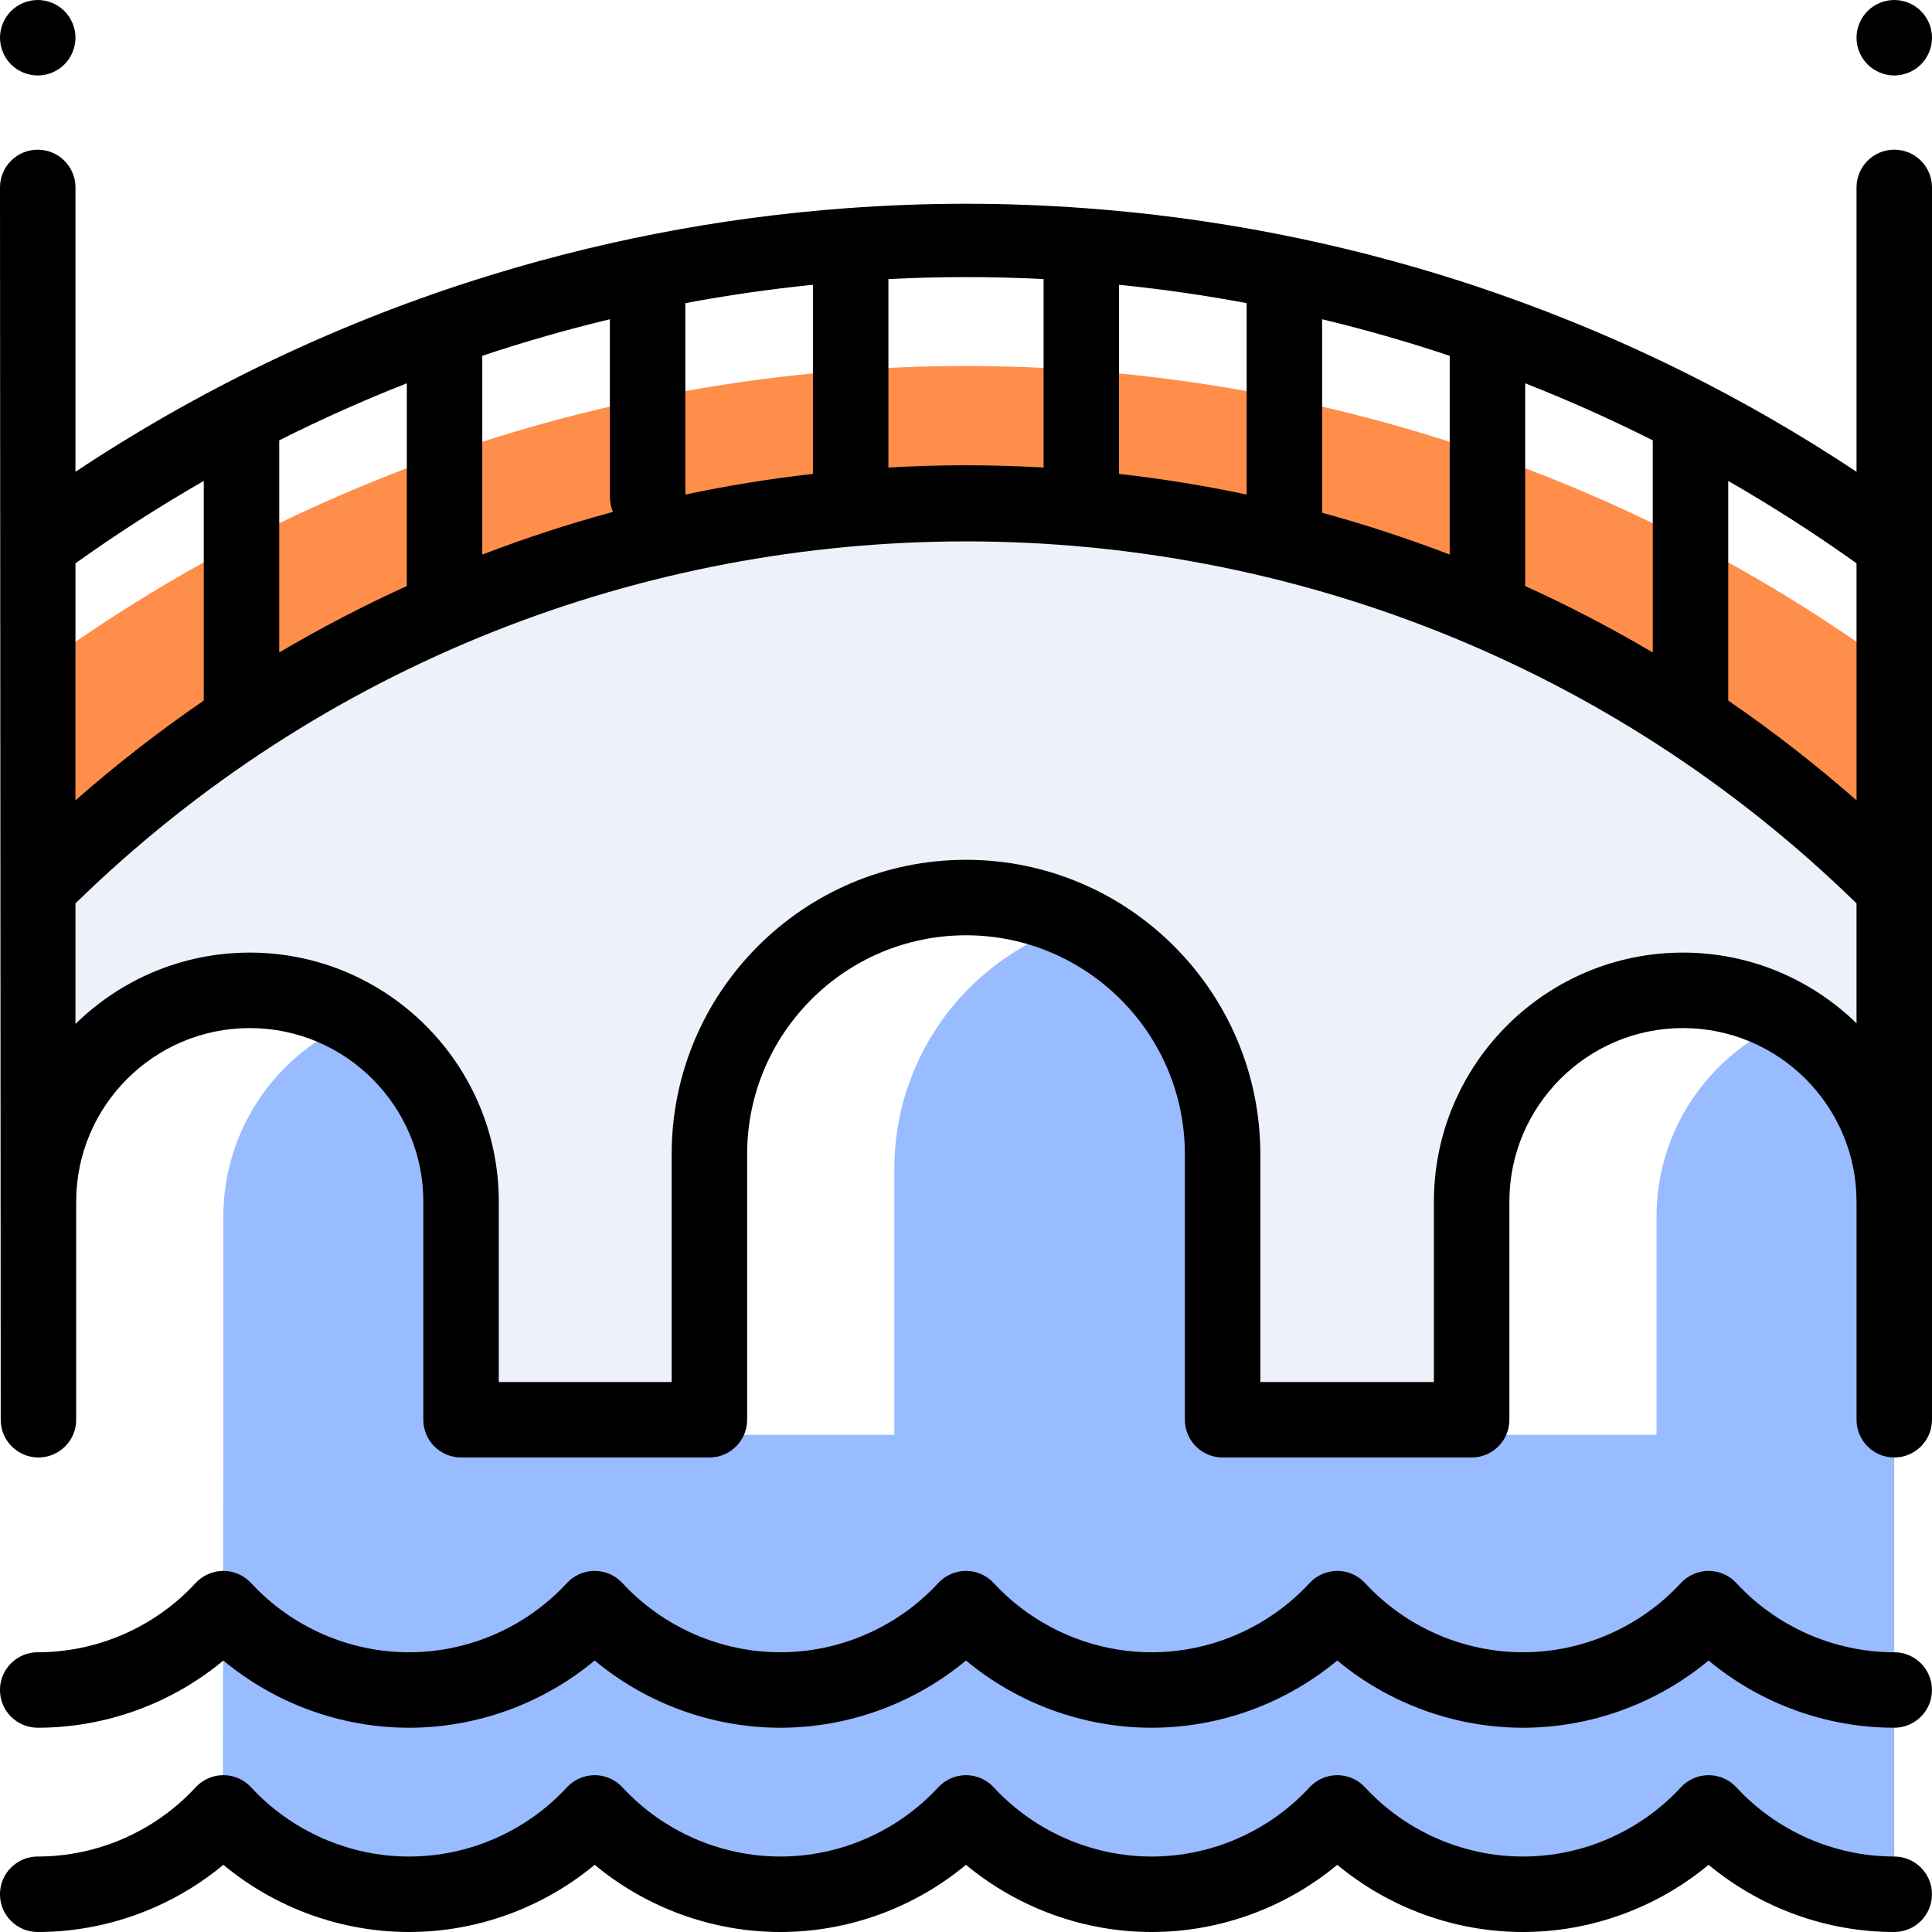
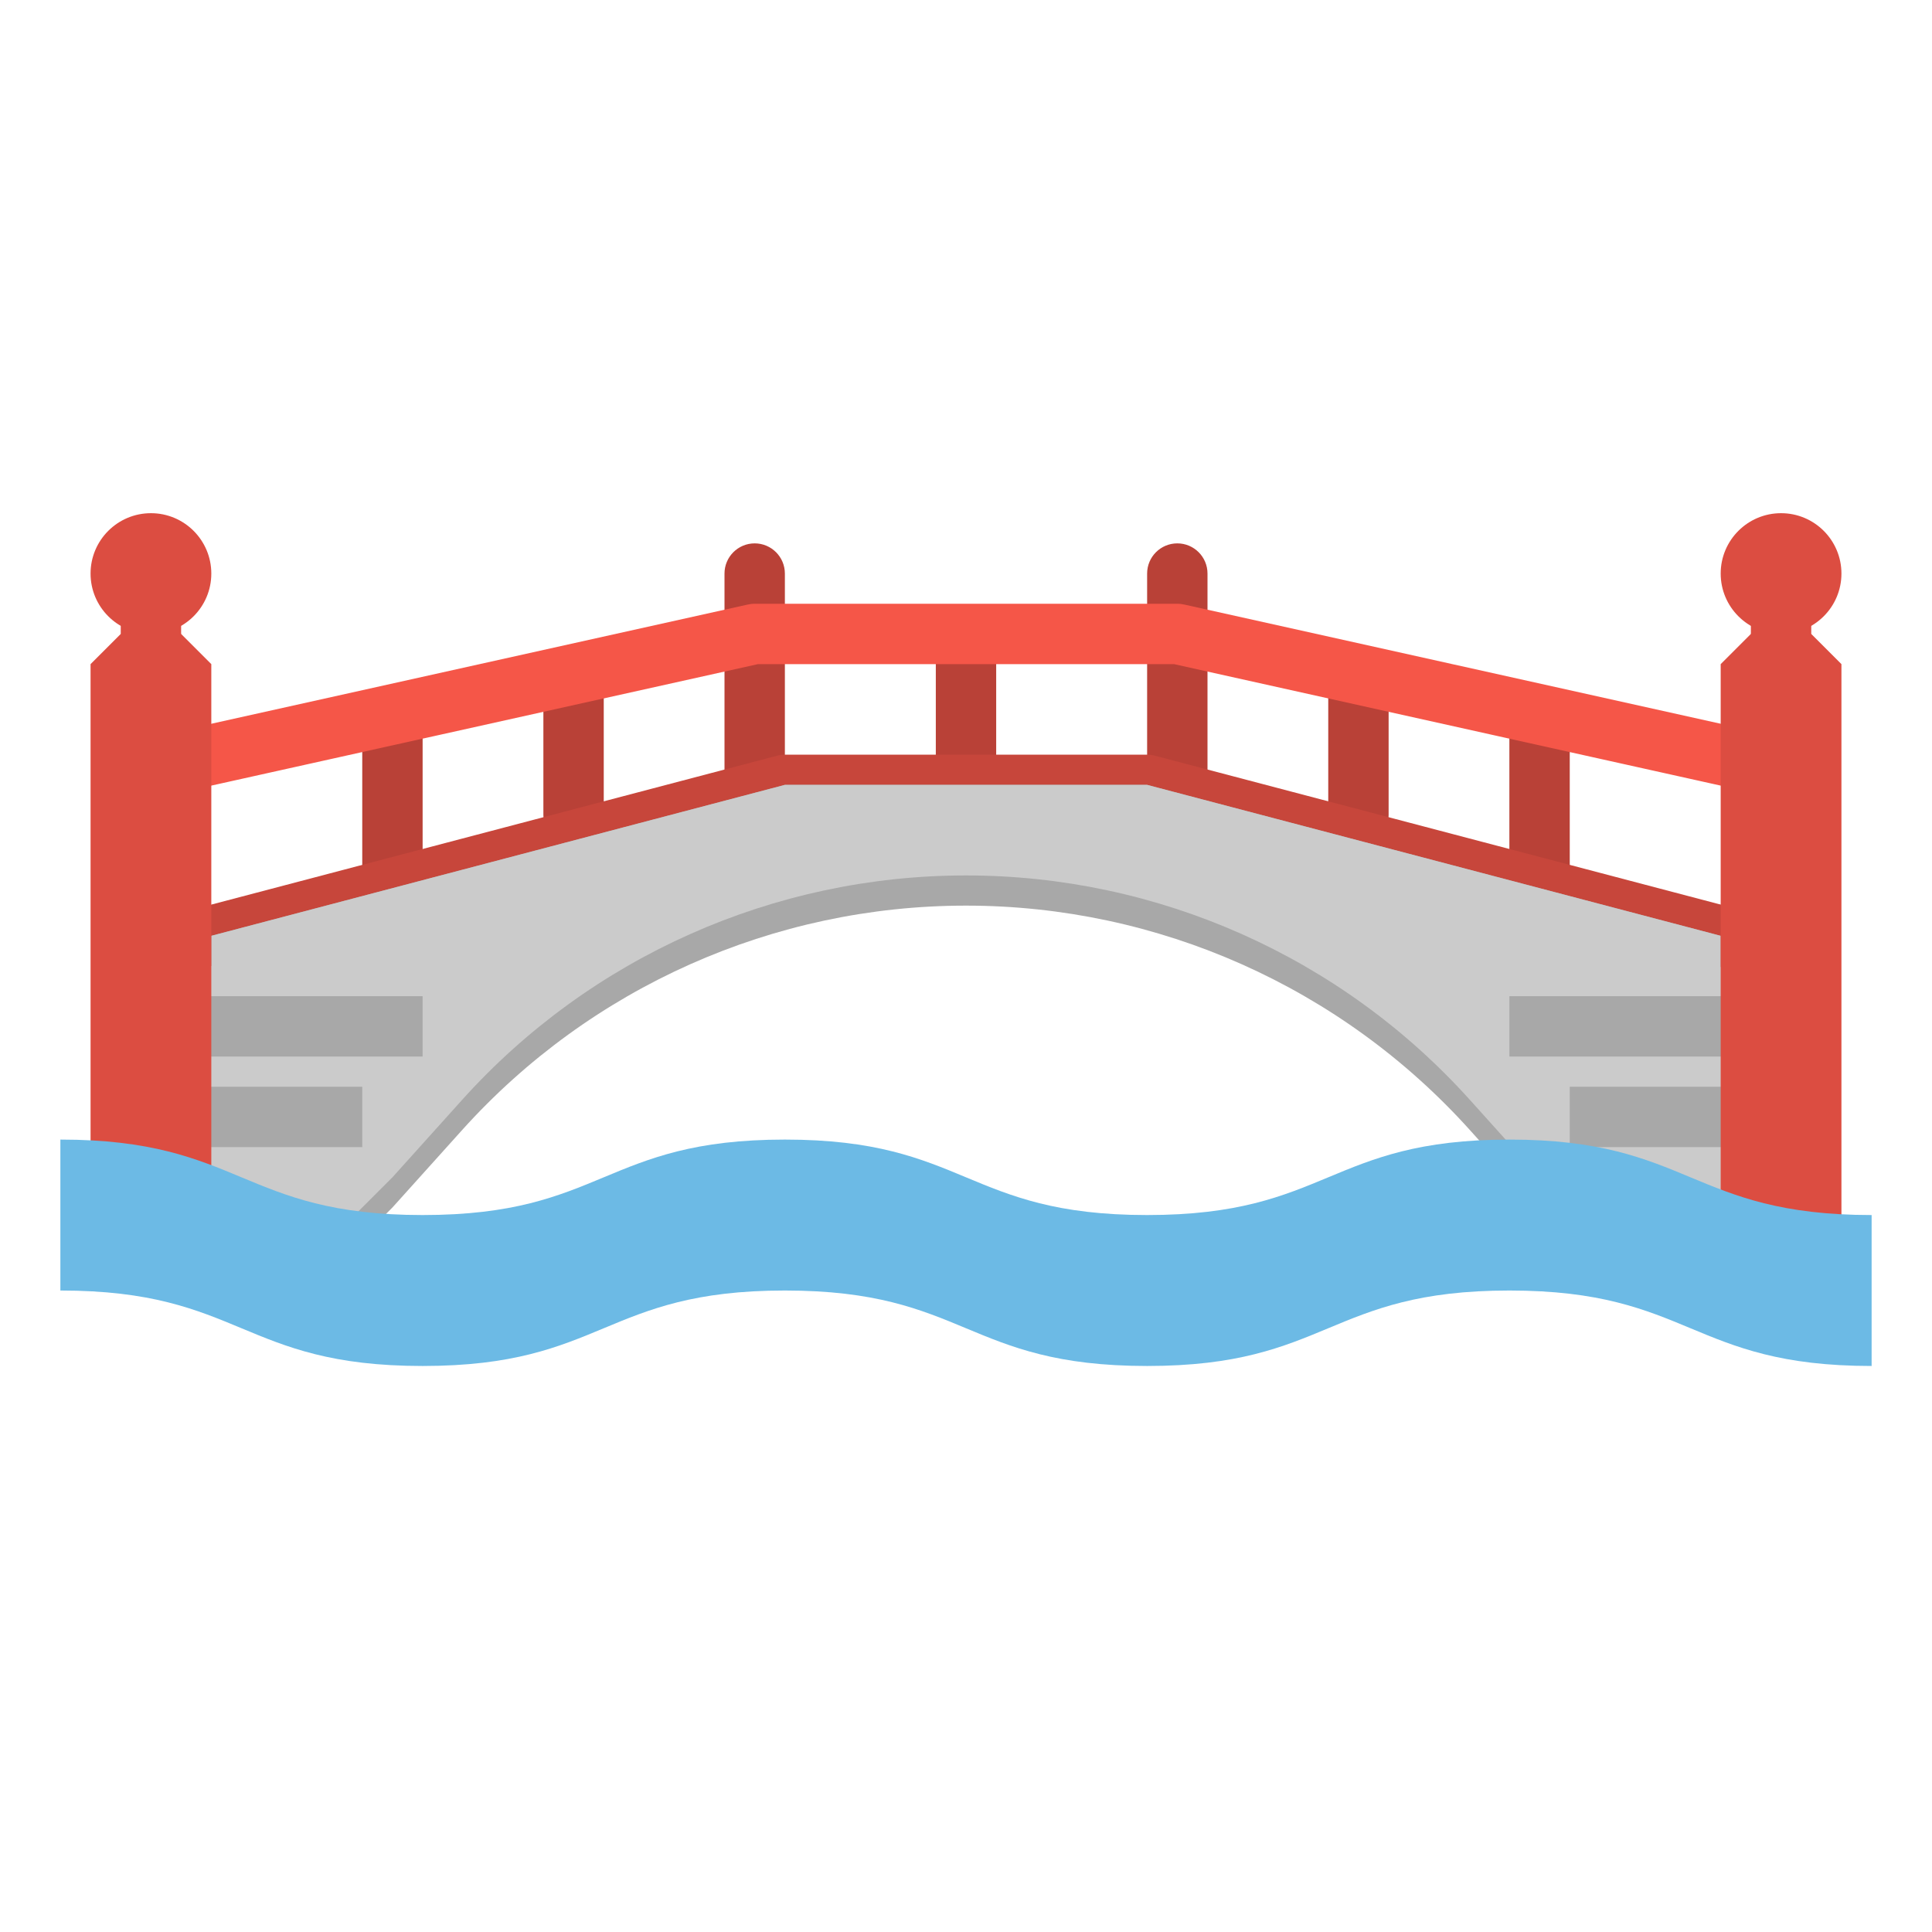
- <svg xmlns="http://www.w3.org/2000/svg" height="512pt" viewBox="0 0 512 512" width="512pt">
-   <path d="m10 177.172v58.02c135.863-135.859 356.137-135.859 492 0l.004-58.02c-146.07-106.895-345.938-106.895-492.004 0zm0 0" fill="#ff8e4b" />
-   <path d="m10.188 376.246v-57.797c0-30.93 25.074-56 56-56 30.93 0 56 25.07 56 56v57.797h65.812v-70.387c0-37.555 30.445-68 68-68s68 30.445 68 68v70.387h66v-57.797c0-30.93 25.07-56 56-56s56 25.07 56 56v57.797-141.055c-135.863-135.859-356.137-135.859-492 0zm0 0" fill="#edf2fa" />
-   <path d="m59.199 480.438c12.234 13.254 29.742 21.562 49.199 21.562 19.457 0 36.969-8.309 49.203-21.562 12.23 13.254 29.742 21.562 49.199 21.562s36.969-8.309 49.199-21.562c12.23 13.254 29.742 21.562 49.199 21.562s36.969-8.309 49.199-21.562c12.234 13.254 29.746 21.562 49.203 21.562 19.457 0 36.969-8.309 49.199-21.562 12.23 13.254 29.742 21.562 49.199 21.562v-183.551c0-20.477-11-38.383-27.406-48.148-20.832 8.16-35.594 28.426-35.594 52.148v57.793h-66v-4h-49v-70.383c0-26.914-15.641-50.176-38.328-61.195-28.137 8.328-48.672 34.359-48.672 65.195v70.387h-65.812v-4h-49v-57.797c0-20.477-11-38.383-27.406-48.148-20.832 8.16-35.594 28.426-35.594 52.148v57.797l-.125 100.332c.043-.047.094-.09.137-.141zm0 0" fill="#9bf" />
-   <path d="m512 49.668c0-5.523-4.477-10-10-10s-10 4.477-10 10v75.359c-29.328-19.48-60.883-35.191-94.137-46.867-.258-.102-.516-.195-.781-.277-3.309-1.156-6.633-2.285-9.973-3.359-32.336-10.395-65.688-16.863-99.52-19.352-.008 0-.016 0-.02 0-10.484-.773-21.012-1.172-31.566-1.172-.004 0 0 0-.004 0-10.555 0-21.082.398-31.562 1.172-.008 0-.016 0-.027 0-33.828 2.488-67.184 8.957-99.512 19.352-37.223 11.965-72.422 28.93-104.898 50.504v-75.359c0-5.523-4.477-10-10-10s-10 4.477-10 10l.188 326.578c0 5.523 4.477 10 10 10s10-4.477 10-10v-57.797c0-25.363 20.637-46 46-46 25.367 0 46 20.637 46 46v57.797c0 5.523 4.477 10 10 10h65.812c5.523 0 10-4.477 10-10v-70.387c0-31.98 26.02-58 58-58s58 26.02 58 58v70.387c0 5.52 4.477 10 10 10h66c5.523 0 10-4.48 10-10v-57.797c0-25.363 20.637-46 46-46s46 20.637 46 46v57.797c0 5.52 4.477 10 10 10s10-4.48 10-10zm-20 162.438c-10.844-9.535-22.191-18.348-34-26.441v-58.215c11.59 6.664 22.938 13.941 34 21.832zm-195.438-86.516v-50.117c11.32 1.141 22.598 2.762 33.812 4.863v50.723c-11.164-2.363-22.441-4.188-33.812-5.469zm53.812-40.984c11.371 2.73 22.652 5.957 33.812 9.688v52.672c-11.121-4.266-22.398-7.965-33.812-11.082zm53.812 16.969c11.434 4.5 22.719 9.535 33.812 15.117v56.219c-10.922-6.453-22.199-12.324-33.812-17.598zm-127.625-27.617v49.941c-6.828-.383-13.68-.602-20.562-.602s-13.734.219-20.562.602v-49.941c13.699-.699 27.426-.699 41.125 0zm-168.75 81.355c-11.613 5.273-22.891 11.145-33.812 17.598v-56.219c11.094-5.582 22.379-10.617 33.812-15.117zm20-61.02c11.16-3.73 22.441-6.957 33.812-9.688v47.078c0 1.414.297 2.754.824 3.973-11.695 3.164-23.246 6.941-34.637 11.309zm53.812-13.957c11.215-2.102 22.496-3.723 33.812-4.867v50.117c-11.371 1.281-22.648 3.109-33.812 5.473zm-127.625 47.117v58.211c-11.809 8.094-23.156 16.906-34 26.441v-62.824c11.062-7.891 22.41-15.168 34-21.828zm392 124.996c-36.395 0-66 29.605-66 66v47.797h-46v-60.387c0-43.008-34.992-78-78-78s-78 34.992-78 78v60.387h-45.812v-47.797c0-36.395-29.609-66-66-66-17.969 0-34.273 7.227-46.188 18.914v-31.957c130.996-127.906 341-127.906 472 0v31.777c-11.898-11.582-28.125-18.734-46-18.734zm0 0" />
-   <path d="m502 437.867c-15.84 0-31.094-6.688-41.852-18.344-1.895-2.051-4.559-3.219-7.348-3.219-2.793 0-5.457 1.168-7.352 3.219-10.758 11.656-26.012 18.344-41.852 18.344-15.836 0-31.09-6.688-41.852-18.344-1.891-2.051-4.555-3.219-7.348-3.219-2.793 0-5.457 1.168-7.348 3.219-10.762 11.656-26.016 18.344-41.852 18.344-15.84 0-31.094-6.688-41.852-18.344-1.895-2.051-4.559-3.219-7.352-3.219-2.793 0-5.457 1.168-7.348 3.219-10.758 11.656-26.012 18.344-41.852 18.344-15.836 0-31.094-6.688-41.852-18.344-1.895-2.051-4.559-3.219-7.348-3.219-2.793 0-5.457 1.168-7.352 3.219-10.758 11.656-26.012 18.344-41.852 18.344-15.836 0-31.09-6.688-41.852-18.344-1.891-2.051-4.555-3.219-7.348-3.219-2.793 0-5.457 1.168-7.348 3.219-10.754 11.656-26.008 18.344-41.848 18.344-5.523 0-10 4.477-10 10 0 5.523 4.477 10 10 10 18.012 0 35.461-6.395 49.199-17.809 13.738 11.414 31.188 17.809 49.199 17.809 18.012 0 35.461-6.395 49.203-17.809 13.738 11.414 31.188 17.809 49.199 17.809s35.461-6.395 49.199-17.809c13.738 11.414 31.188 17.809 49.199 17.809s35.461-6.395 49.199-17.809c13.742 11.414 31.191 17.809 49.203 17.809 18.008 0 35.461-6.395 49.199-17.809 13.738 11.414 31.188 17.809 49.199 17.809 5.523 0 10-4.477 10-10 0-5.523-4.477-10-10-10zm0 0" />
-   <path d="m502 492c-15.84 0-31.094-6.688-41.852-18.344-1.891-2.051-4.559-3.219-7.348-3.219-2.793 0-5.457 1.168-7.352 3.219-10.758 11.656-26.012 18.344-41.848 18.344-15.84 0-31.094-6.688-41.855-18.344-1.891-2.051-4.555-3.219-7.348-3.219-2.793 0-5.457 1.168-7.348 3.219-10.758 11.656-26.012 18.344-41.852 18.344-15.836 0-31.09-6.688-41.852-18.344-1.895-2.051-4.559-3.219-7.348-3.219-2.793 0-5.457 1.168-7.352 3.219-10.758 11.656-26.012 18.344-41.848 18.344-15.84 0-31.094-6.688-41.852-18.344-1.895-2.051-4.559-3.219-7.352-3.219-2.789 0-5.453 1.168-7.348 3.219-10.758 11.656-26.012 18.344-41.852 18.344-15.836 0-31.09-6.688-41.848-18.344-1.895-2.051-4.559-3.219-7.352-3.219s-5.457 1.168-7.348 3.219c-10.758 11.656-26.012 18.344-41.852 18.344-5.523 0-10 4.477-10 10s4.477 10 10 10c18.012 0 35.461-6.395 49.199-17.805 13.742 11.41 31.191 17.805 49.199 17.805 18.012 0 35.461-6.395 49.203-17.805 13.738 11.41 31.188 17.805 49.199 17.805s35.461-6.395 49.199-17.805c13.738 11.41 31.188 17.805 49.199 17.805s35.461-6.395 49.199-17.805c13.742 11.41 31.191 17.805 49.203 17.805 18.008 0 35.457-6.395 49.199-17.805 13.738 11.41 31.188 17.805 49.199 17.805 5.523 0 10-4.477 10-10s-4.477-10-10-10zm0 0" />
-   <path d="m502 20c2.629 0 5.211-1.07 7.07-2.93 1.859-1.859 2.93-4.441 2.93-7.07s-1.07-5.211-2.93-7.07c-1.859-1.859-4.441-2.93-7.07-2.93s-5.211 1.07-7.07 2.93c-1.859 1.859-2.93 4.441-2.93 7.07s1.07 5.211 2.93 7.07c1.859 1.859 4.441 2.93 7.07 2.93zm0 0" />
-   <path d="m10 20c2.629 0 5.211-1.07 7.07-2.93 1.859-1.859 2.93-4.441 2.93-7.07s-1.07-5.211-2.93-7.07c-1.859-1.859-4.441-2.93-7.07-2.93s-5.211 1.07-7.07 2.93c-1.859 1.859-2.93 4.441-2.93 7.07s1.07 5.211 2.93 7.07c1.859 1.859 4.441 2.93 7.07 2.93zm0 0" />
+ <svg xmlns="http://www.w3.org/2000/svg" height="512" viewBox="0 0 512 512" width="512">
+   <path d="m464 160h16v16h-16z" fill="#dc4d41" />
+   <path d="m32 160h16v16h-16z" fill="#dc4d41" />
+   <g fill="#b94137">
+     <path d="m200 176a8 8 0 0 1 -8-8v-16a8 8 0 0 1 16 0v16a8 8 0 0 1 -8 8z" />
+     <path d="m312 176a8 8 0 0 1 -8-8v-16a8 8 0 0 1 16 0v16a8 8 0 0 1 -8 8z" />
+     <path d="m248 168h16v40h-16z" />
+     <path d="m152 216c-4.418 0-8 4.418-8 0v-32a8 8 0 0 1 16 0v32c0 4.418-3.582 0-8 0z" />
+     <path d="m200 208c-4.418 0-8 4.418-8 0v-40c0-4.418 3.582 0 8 0s8-4.418 8 0v40c0 4.418-3.582 0-8 0z" />
+     <path d="m360 216c-4.418 0-8 4.418-8 0v-32c0-4.418 3.582 0 8 0s8-4.418 8 0v32c0 4.418-3.582 0-8 0z" />
+     <path d="m408 232c-4.418 0-8 4.418-8 0v-40c0-4.418 3.582 0 8 0s8-4.418 8 0v40c0 4.418-3.582 0-8 0z" />
+     <path d="m312 208c-4.418 0-8 4.418-8 0v-40c0-4.418 3.582 0 8 0s8-4.418 8 0v40c0 4.418-3.582 0-8 0z" />
+     <path d="m104 232c-4.418 0-8 4.418-8 0v-40a8 8 0 0 1 16 0v40c0 4.418-3.582 0-8 0z" />
+   </g>
+   <path d="m473.735 195.746-160-35.556a8.034 8.034 0 0 0 -1.735-.19h-112a8.034 8.034 0 0 0 -1.735.19l-154.723 34.383a8 8 0 1 0 3.471 15.619l153.865-34.192h110.244l159.143 35.365a8 8 0 1 0 3.47-15.619z" fill="#f55648" />
+   <path d="m470.176 243.458-164.14-43.195a7.992 7.992 0 0 0 -2.036-.263h-96a7.992 7.992 0 0 0 -2.036.263l-152 40a8 8 0 1 0 4.072 15.474l151-39.737h93.93l163.134 42.932a8 8 0 0 0 4.072-15.474z" fill="#c7463b" />
+   <path d="m456 248v80h-48v-8l-18.48-20.54a179.642 179.642 0 0 0 -267.04 0l-18.48 20.54-8 8h-40v-80l152-40h96z" fill="#a8a8a8" />
+   <path d="m456 248v72h-48v-8l-18.48-20.54a179.642 179.642 0 0 0 -267.04 0l-18.48 20.54-16 16-32-8v-72l152-40h96z" fill="#cbcbcb" />
+   <circle cx="40" cy="152" fill="#dc4d41" r="16" />
+   <circle cx="472" cy="152" fill="#dc4d41" r="16" />
+   <path d="m55 264h57v16h-57z" fill="#a8a8a8" />
+   <path d="m55 288h41v16h-41z" fill="#a8a8a8" />
+   <path d="m400 264h57v16h-57z" fill="#a8a8a8" />
+   <path d="m416 288h41v16h-41z" fill="#a8a8a8" />
+   <path d="m56 328h-32v-152l8-8h16l8 8z" fill="#dc4d41" />
+   <path d="m456 328h32v-152l-8-8h-16l-8 8z" fill="#dc4d41" />
+   <path d="m496 362c-48 0-48-20-96-20s-48 20-96 20-48-20-96-20-48 20-96 20-48-20-96-20v-40c48 0 48 20 96 20s48-20 96-20 48 20 96 20 48-20 96-20 48 20 96 20z" fill="#6cbae5" />
</svg>
